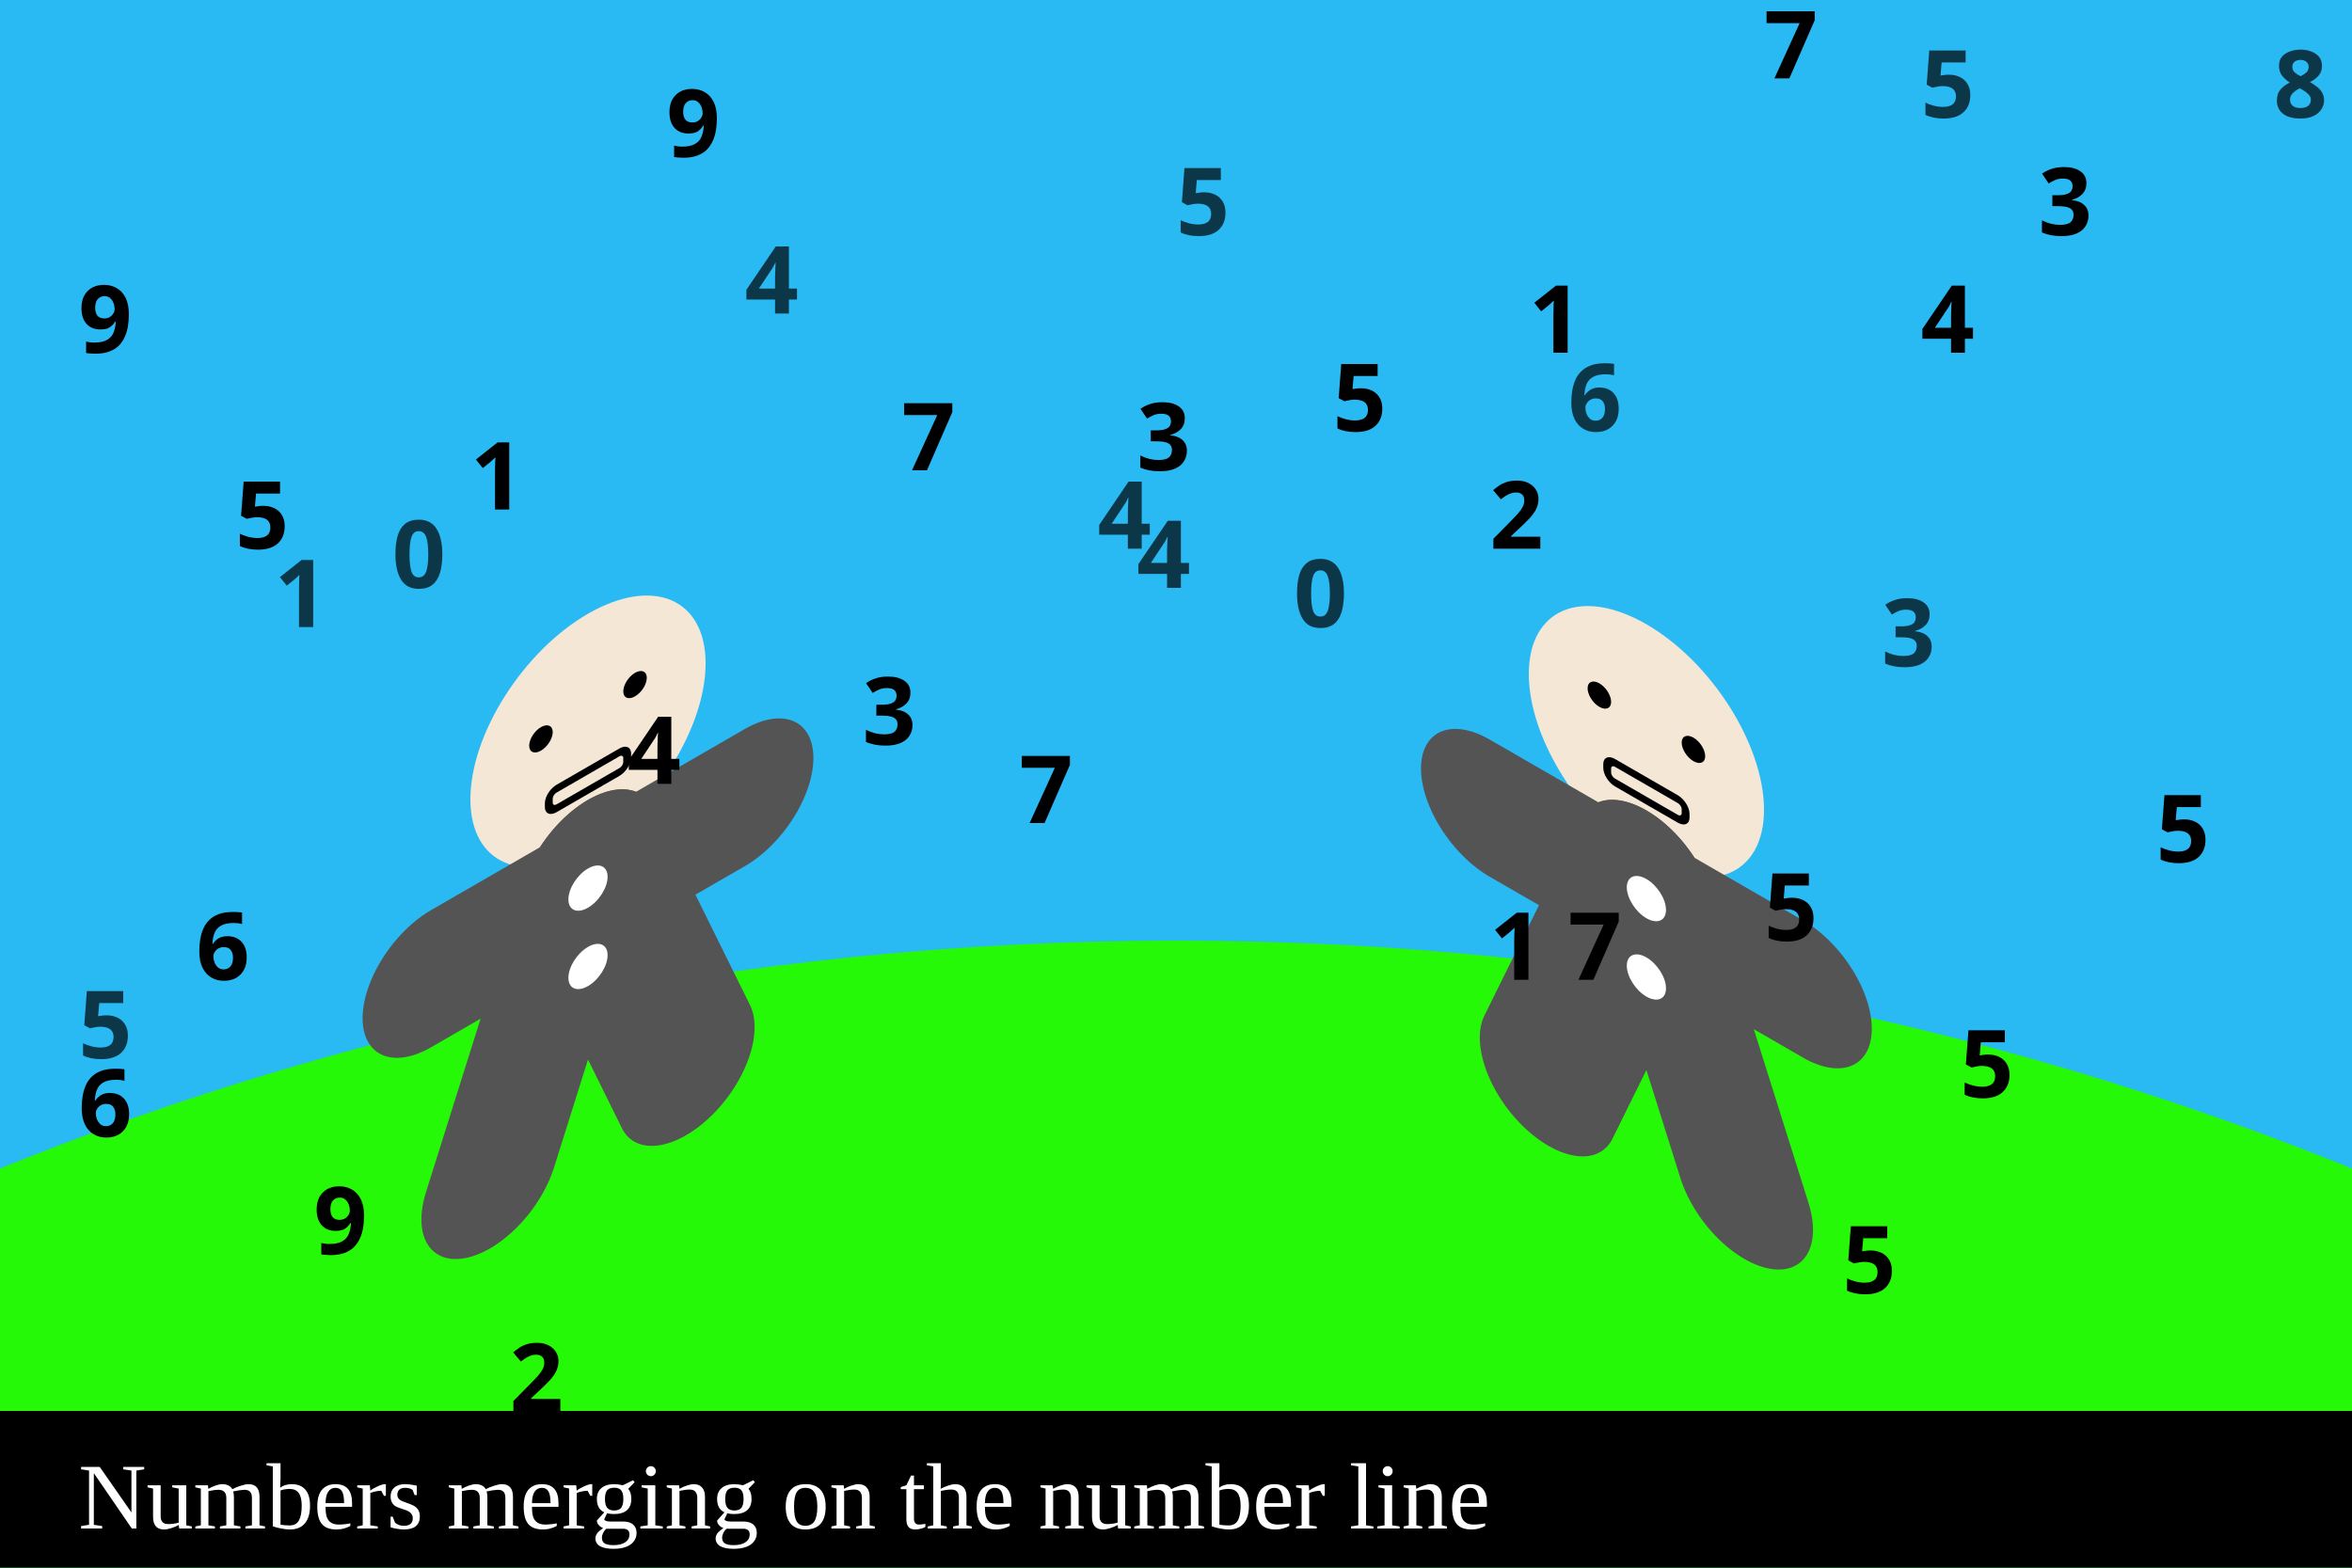
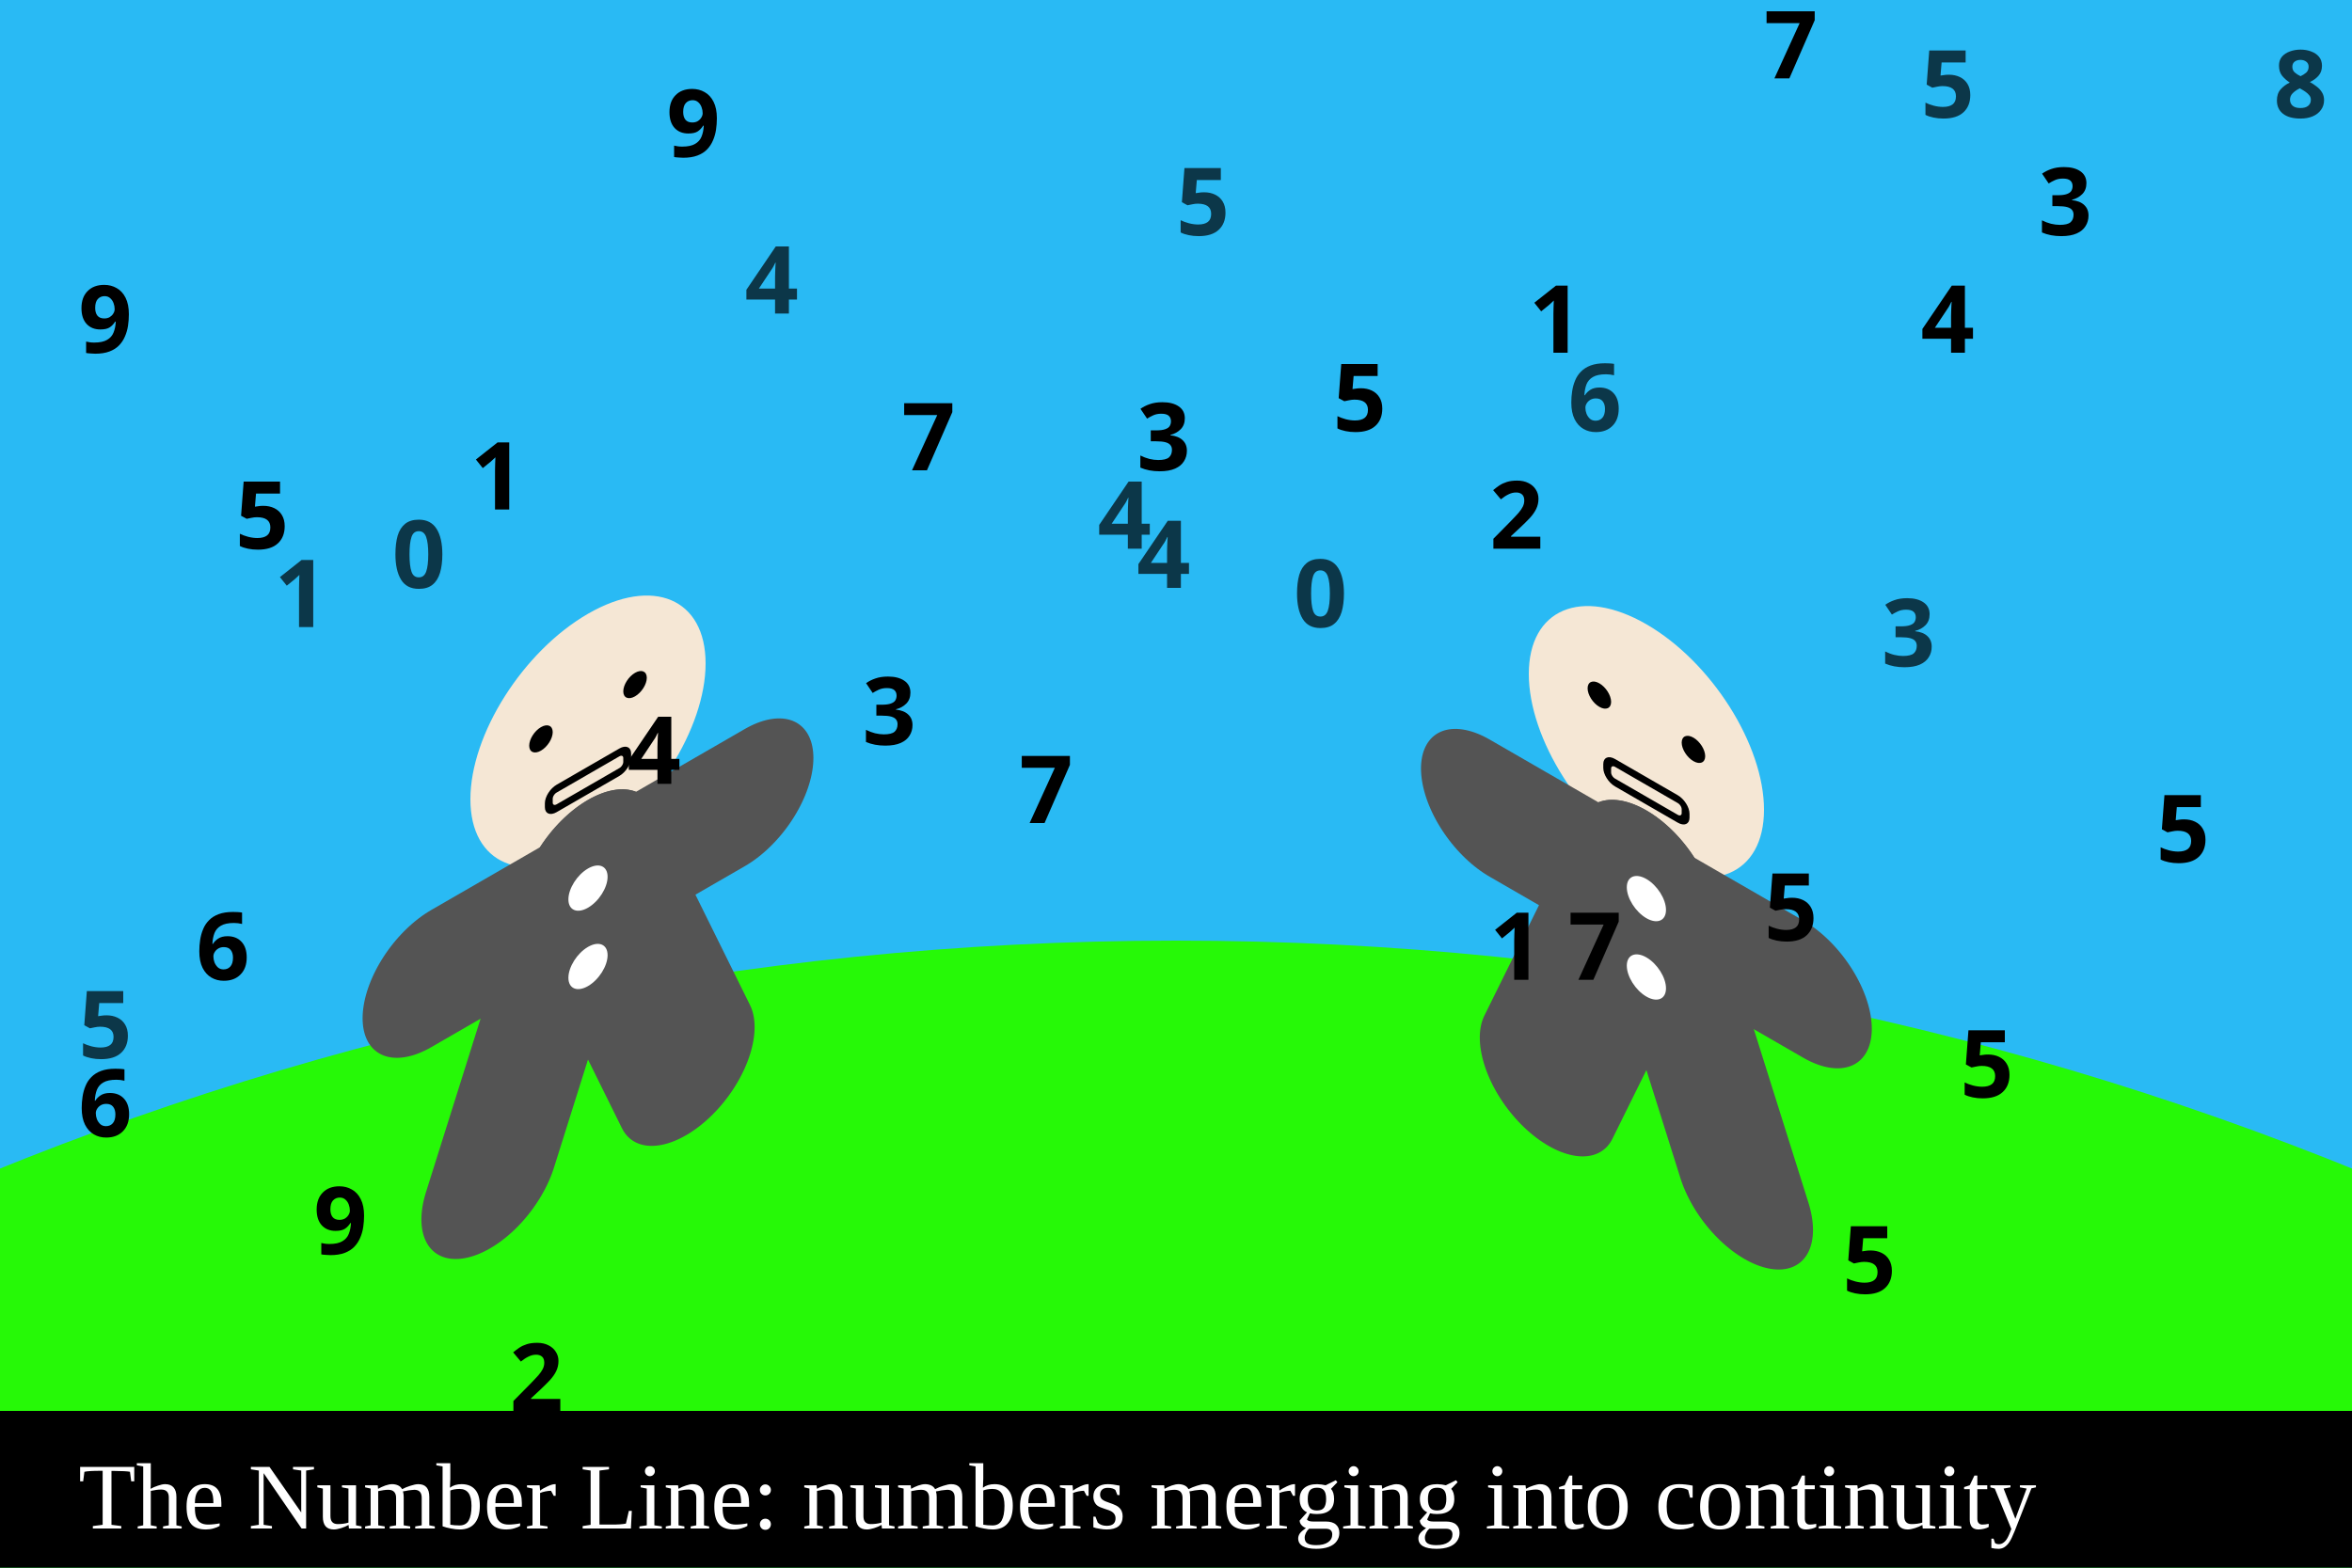
<svg xmlns="http://www.w3.org/2000/svg" width="300" height="200" viewBox="-150 -100 300 200" xml:space="preserve" overflow="hidden">
  <style>
        #n0, #n1, #n2, #n3, #n4, #n5, #n6, #n7, #n8, #n9 {
        font-family: sans-serif;
        font-size: 12px;
        font-weight: bold;
        fill: black;
        }

        .numbr {
        animation-name: pouring;
        animation-duration: inherit;
        animation-iteration-count: infinite;
        animation-timing-function: linear;
        }

        .numbr.transp {
        opacity: 0.7;
        }

        .numbr.slow {
        animation-duration: 5s;
        }

        .numbr.fast {
        animation-duration: 3s;
        }

        .scroll {
        animation-name: scrolling;
        animation-duration: 5s;
        animation-iteration-count: infinite;
        animation-timing-function: linear;
        animation-direction: reverse;
        }

        @keyframes pouring {
            from {
                transform: translateY(-150px);
            }
            to {
                transform: translateY(200px);
            }
        }

        @keyframes scrolling {
            from {
-                 transform: translate(-250px, 0);
+                 transform: translate(-350px, 0);
            }
            to {
                transform: translate(300px, 0);
            }
        }        
    </style>
  <defs>
    <g id="mannikin">
      <circle class="head" cx="0" cy="-50" r="30" fill="#F5E7D5" />
      <circle class="eye" cx="-12" cy="-55" r="3" fill="black" />
      <circle class="eye" cx="12" cy="-55" r="3" fill="black" />
      <rect class="mouth" x="-10" y="-40" width="20" height="5" rx="2" fill="none" stroke="black" stroke-width="2px" />
      <line class="limb" x1="-40" y1="-10" x2="40" y2="-10" stroke="#545454" stroke-width="35px" stroke-linecap="round" />
      <line class="limb" x1="-25" y1="50" x2="0" y2="-15" stroke="#545454" stroke-width="35px" stroke-linecap="round" />
      <line class="limb" x1="25" y1="50" x2="0" y2="-15" stroke="#545454" stroke-width="35px" stroke-linecap="round" />
      <circle class="button" cx="0" cy="-10" r="5" fill="white" />
      <circle class="button" cx="0" cy="10" r="5" fill="white" />
    </g>
    <text id="n0" x="0" y="0">0</text>
    <text id="n1" x="0" y="0">1</text>
    <text id="n2" x="0" y="0">2</text>
    <text id="n3" x="0" y="0">3</text>
    <text id="n4" x="0" y="0">4</text>
    <text id="n5" x="0" y="0">5</text>
    <text id="n6" x="0" y="0">6</text>
    <text id="n7" x="0" y="0">7</text>
    <text id="n8" x="0" y="0">8</text>
    <text id="n9" x="0" y="0">9</text>
-     <text id="banner" x="0" y="0" fill="white">Numbers merging on the number line</text>
+     <text id="banner" x="0" y="0" fill="white">The Number Line: numbers merging into continuity</text>
  </defs>
  <rect x="-150" y="-100" width="300" height="200" fill="#29BAF4" />
  <circle cx="0" cy="420" r="400" fill="#26F907" />
  <rect x="-150" y="80" width="300" height="20" fill="black" />
  <use href="#mannikin" x="-150" y="-50" transform="scale(0.5) skewY(150)" />
  <use href="#mannikin" x="120" y="-30" transform="scale(0.5) skewY(30)" />
  <use href="#n9" x="-140" y="-55" class="numbr fast" />
  <use href="#n9" x="-110" y="60" class="numbr slow" />
  <use href="#n6" x="-125" y="25" class="numbr slow" />
  <use href="#n1" x="40" y="25" class="numbr slow" />
  <use href="#n1" x="15" y="90" class="numbr slow" />
  <use href="#n9" x="-65" y="-80" class="numbr fast" />
  <use href="#n5" x="100" y="40" class="numbr fast" />
  <use href="#n3" x="0" y="90" class="numbr fast transp" />
  <use href="#n5" x="125" y="10" class="numbr slow" />
  <use href="#n1" x="45" y="-55" class="numbr slow" />
  <use href="#n6" x="-140" y="45" class="numbr slow" />
  <use href="#n5" x="75" y="20" class="numbr slow" />
  <use href="#n6" x="50" y="-45" class="numbr slow transp" />
  <use href="#n5" x="0" y="-70" class="numbr fast transp" />
  <use href="#n4" x="-5" y="-25" class="numbr slow transp" />
  <use href="#n3" x="-40" y="-5" class="numbr slow" />
  <use href="#n9" x="120" y="90" class="numbr slow" />
  <use href="#n3" x="-5" y="-40" class="numbr slow" />
  <use href="#n1" x="-115" y="-20" class="numbr slow transp" />
  <use href="#n7" x="-20" y="5" class="numbr fast" />
  <use href="#n7" x="-35" y="-40" class="numbr slow" />
  <use href="#n3" x="90" y="-15" class="numbr slow transp" />
  <use href="#n4" x="-55" y="-60" class="numbr slow transp" />
  <use href="#n7" x="50" y="25" class="numbr slow" />
  <use href="#n5" x="20" y="-45" class="numbr slow" />
  <use href="#n0" x="-100" y="-25" class="numbr slow transp" />
  <use href="#n8" x="140" y="-85" class="numbr slow transp" />
  <use href="#n5" x="85" y="65" class="numbr fast" />
  <use href="#n2" x="-85" y="80" class="numbr slow" />
  <use href="#n4" x="-10" y="-30" class="numbr slow transp" />
  <use href="#n5" x="-140" y="35" class="numbr fast transp" />
  <use href="#n7" x="75" y="-90" class="numbr slow" />
  <use href="#n3" x="110" y="-70" class="numbr fast" />
  <use href="#n5" x="95" y="-85" class="numbr slow transp" />
  <use href="#n4" x="95" y="-55" class="numbr slow" />
  <use href="#n5" x="-120" y="-30" class="numbr slow" />
  <use href="#n2" x="40" y="-30" class="numbr fast" />
  <use href="#n1" x="-90" y="-35" class="numbr fast" />
  <use href="#n0" x="15" y="-20" class="numbr slow transp" />
  <use href="#n4" x="-70" y="0" class="numbr slow" />
  <use href="#banner" x="-140" y="95" class="scroll" />
</svg>
